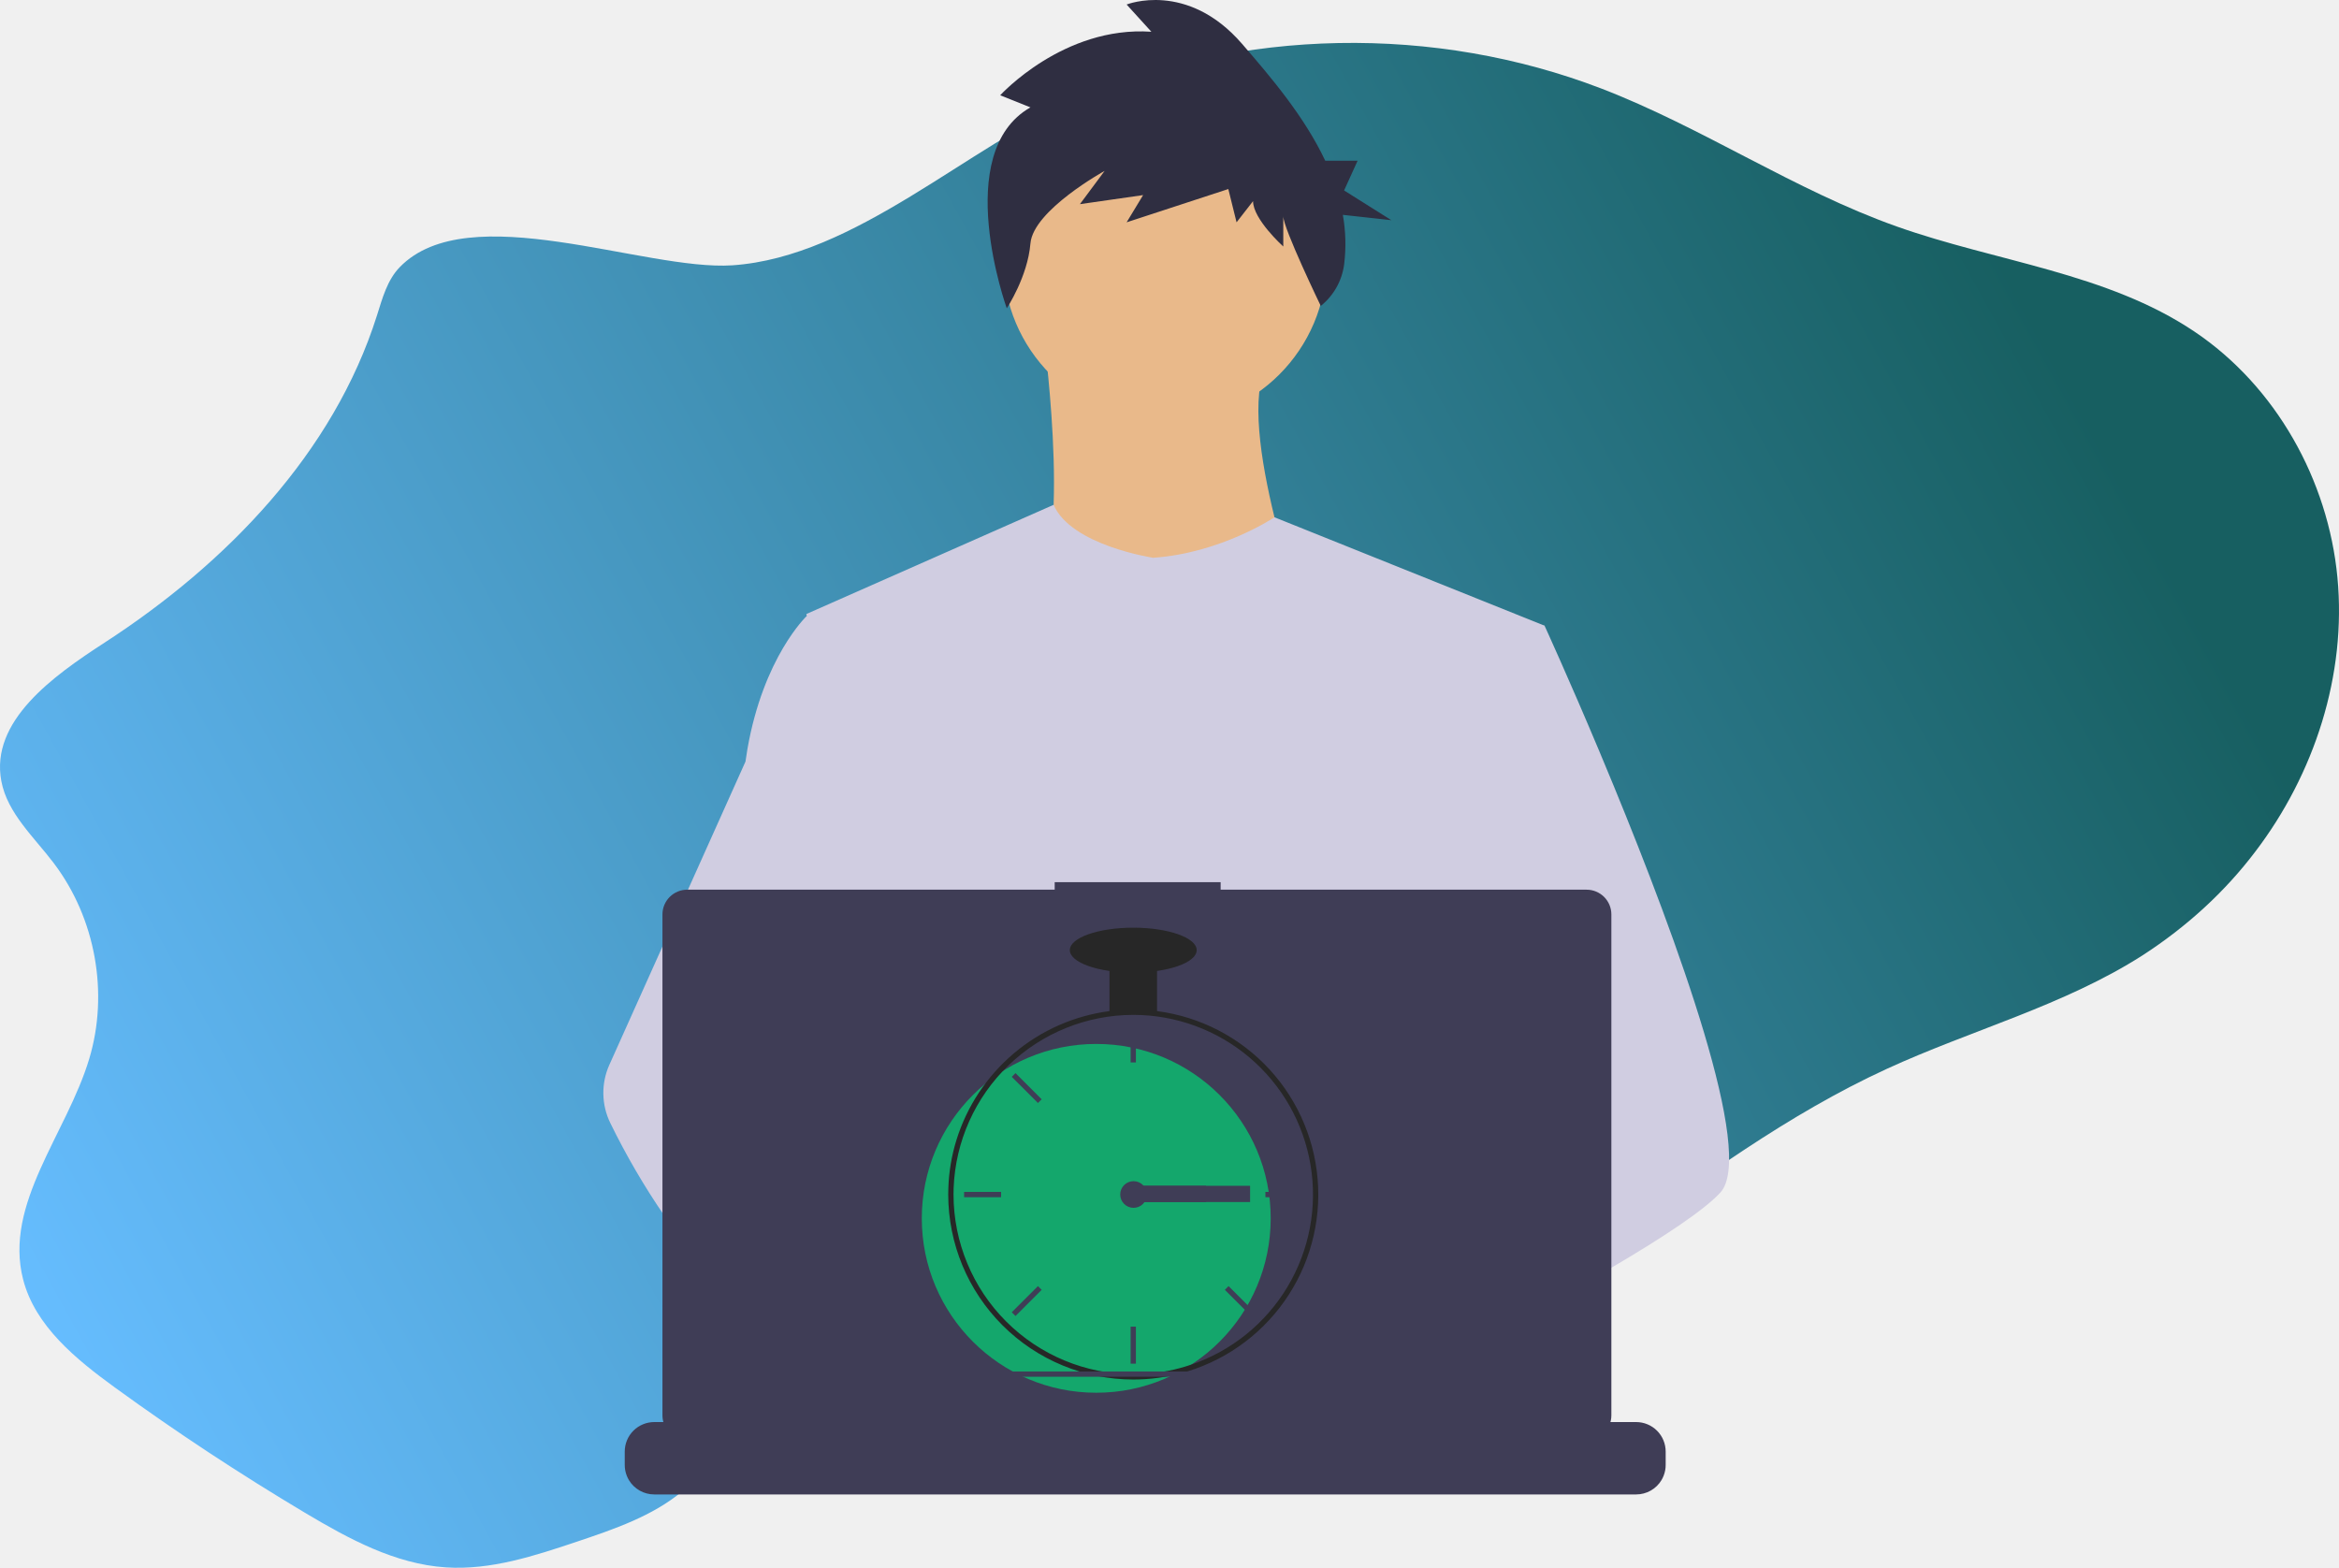
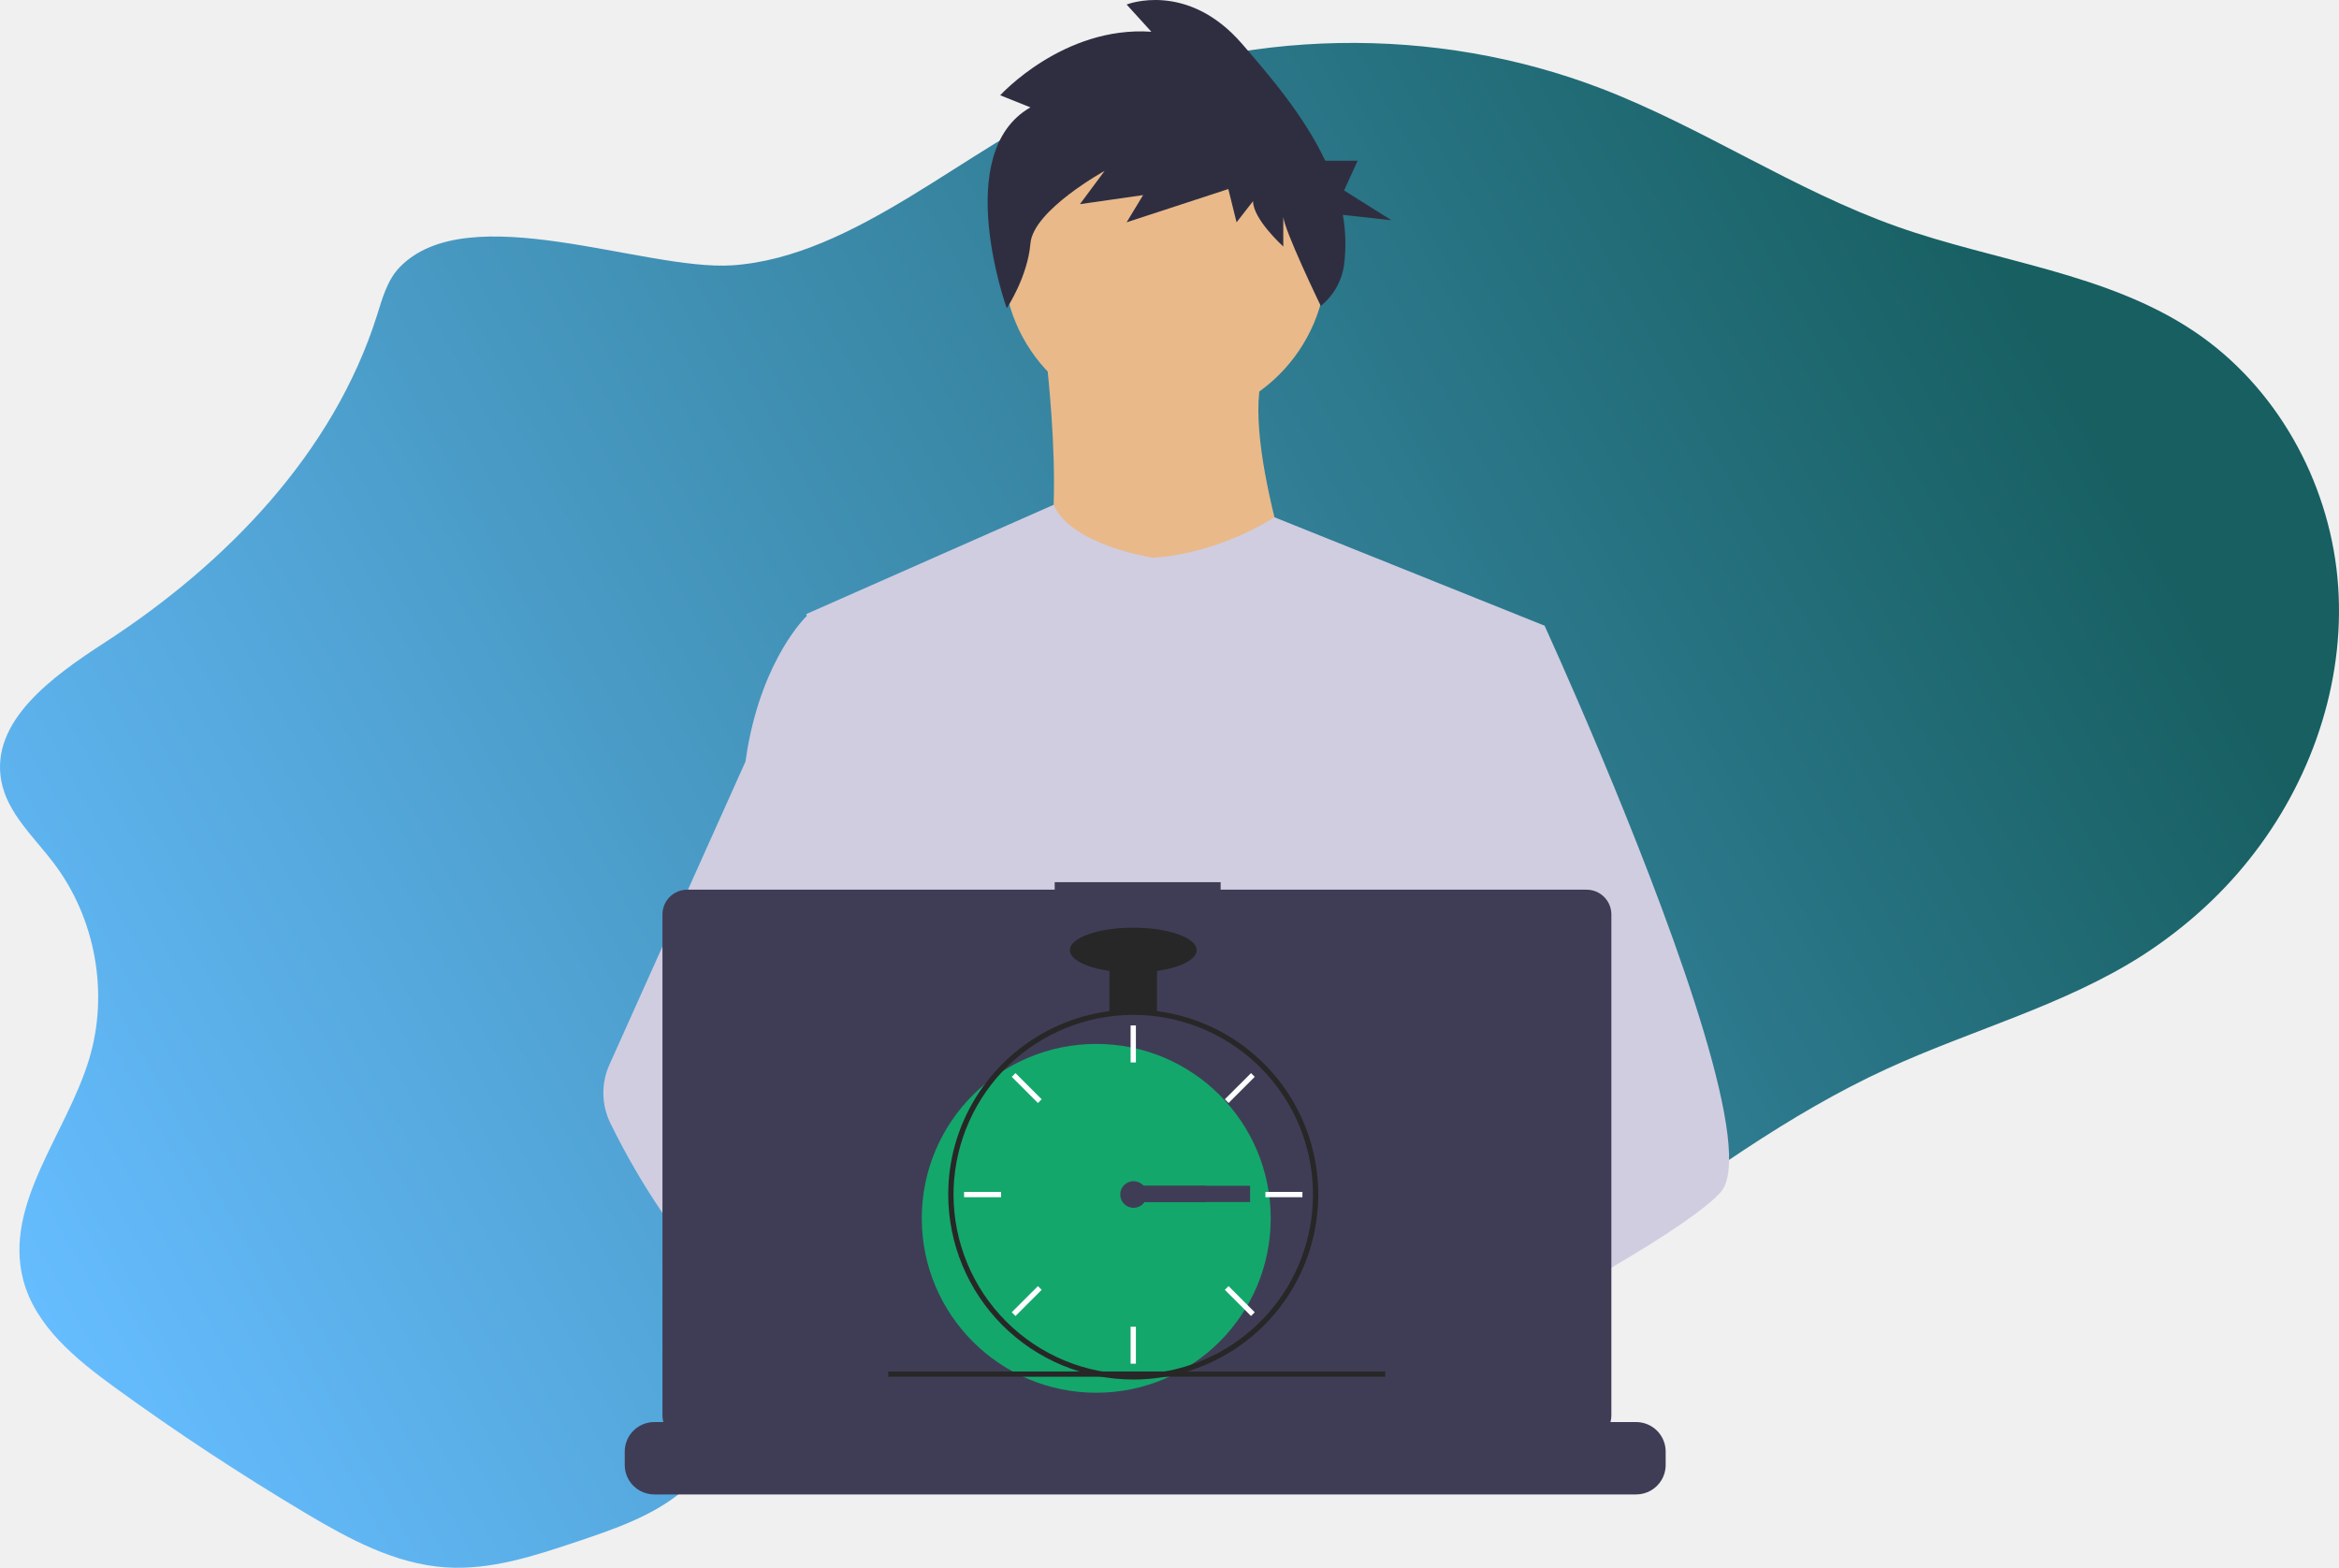
<svg xmlns="http://www.w3.org/2000/svg" width="2017" height="1352" viewBox="0 0 2017 1352" fill="none">
  <g id="paolo-laptop">
    <path id="background" d="M344.732 230.373C333.925 241.513 329.763 257.176 325.109 271.902C287.639 390.573 195.304 486.027 90.15 554.208C45.619 583.088 -8.594 621.819 1.148 673.6C6.394 701.408 29.409 721.88 46.507 744.528C82.38 791.954 94.015 856.416 76.917 913.189C57.472 977.785 3.12 1038.06 19.942 1103.38C30.316 1143.58 65.538 1172.19 99.399 1196.78C152.226 1235.12 206.736 1271.04 262.928 1304.53C300.596 1326.98 340.669 1348.83 384.569 1351.67C423.223 1354.19 461.087 1341.71 497.789 1329.39C529.856 1318.62 562.731 1307.42 588.625 1285.84C605.526 1271.75 618.996 1253.57 637.77 1242.05C681.867 1214.98 738.507 1232.13 789.072 1243.72C908.386 1270.93 1036.08 1261 1149.62 1215.68C1323.77 1146.16 1456.52 1000.17 1626.87 921.833C1700.12 888.144 1779.79 867.238 1847.61 823.85C1885.82 799.146 1918.66 768.963 1944.64 734.661C1995.92 667.469 2023.64 581.799 2015.64 497.938C2007.63 414.077 1962.76 333.264 1892.3 285.923C1816.87 235.248 1721.59 225.783 1635.77 195.361C1547.14 163.934 1468.29 109.925 1380.51 76.204C1309.48 48.992 1232.18 35.635 1154.29 37.11C1076.39 38.586 999.866 54.857 930.336 84.73C834.806 125.773 737.974 221.528 631.578 228.798C555.769 233.824 403.935 169.362 344.732 230.373Z" fill="url(#paint0_linear)" />
    <g id="head-neck">
      <path id="Vector" d="M1004.57 363.835C1081.58 363.835 1144 301.428 1144 224.444C1144 147.46 1081.58 85.052 1004.57 85.052C927.565 85.052 865.139 147.46 865.139 224.444C865.139 301.428 927.565 363.835 1004.57 363.835Z" fill="#E9B98A" />
      <path id="Vector_2" d="M900.503 294.139C900.503 294.139 926.773 492.116 886.357 514.338C845.942 536.56 1126.83 538.58 1126.83 538.58C1126.83 538.58 1064.18 366.866 1092.47 314.341L900.503 294.139Z" fill="#E9B98A" />
      <path id="Vector_3" d="M888.577 92.592L862.507 82.158C862.507 82.158 917.017 22.162 992.859 27.379L971.528 3.902C971.528 3.902 1023.67 -16.966 1071.07 37.813C1095.99 66.609 1124.82 100.457 1142.79 138.586H1170.71L1159.06 164.237L1199.84 189.887L1157.98 185.28C1160.47 199.326 1160.86 213.666 1159.12 227.825C1157.32 241.989 1150.09 254.901 1138.95 263.837V263.837C1138.95 263.837 1106.62 196.932 1106.62 186.498V212.583C1106.62 212.583 1080.55 189.107 1080.55 173.456L1066.33 191.715L1059.22 163.021L971.528 191.715L985.748 168.239L931.238 176.064L952.569 147.37C952.569 147.37 890.948 181.281 888.577 209.975C886.207 238.668 868.171 265.857 868.171 265.857C868.171 265.857 819.846 131.719 888.577 92.592Z" fill="#2F2E41" />
    </g>
    <g id="body">
      <path id="shirt" d="M1331.93 539.581L1308.57 645.922L1259.18 870.906L1257.7 883.227L1240.65 1025.87L1229.32 1120.63L1221.71 1184.28C1175.48 1208.03 1141.98 1224.43 1141.98 1224.43C1141.98 1224.43 1139.1 1209.98 1134.45 1191.5C1102.01 1201.23 1041.98 1217.36 991.107 1220.58C1009.63 1241.22 1018.15 1260.61 1006.6 1274.92C971.748 1318.07 827.871 1227.69 777.548 1193.98C776.377 1202.05 775.933 1210.21 776.221 1218.36L737.711 1188.75L741.522 1120.63L747.95 1005.36L756.028 860.802C753.481 854.613 751.346 848.261 749.638 841.79C737.844 799.86 723.528 716.133 712.55 645.922C703.714 589.415 697.078 541.666 695.675 531.506C695.485 530.179 695.39 529.497 695.39 529.497L908.57 435.326C923.719 470.45 994.463 481.009 994.463 481.009C1053.07 476.971 1099.01 446.074 1099.01 446.074L1331.93 539.581Z" fill="#D0CDE1" />
      <path id="Vector_4" d="M1158.15 1184.03C1158.15 1184.03 1149.13 1187.12 1134.45 1191.5C1102.01 1201.23 1041.98 1217.36 991.107 1220.58C947.307 1223.38 910.295 1216.64 903.526 1188.07C900.625 1175.79 904.739 1165.68 913.708 1157.38C940.481 1132.57 1010.41 1123.68 1065.87 1120.63C1081.53 1119.77 1096.02 1119.38 1108.08 1119.22C1128.56 1118.96 1141.98 1119.38 1141.98 1119.38L1142.3 1120.63L1158.15 1184.03Z" fill="#E9B98A" />
      <path id="Vector_5" d="M1483.49 1028.46C1469.29 1043.86 1434.09 1067.04 1391.43 1092.14C1375.56 1101.46 1358.67 1111.07 1341.43 1120.63C1300.31 1143.43 1257.24 1166.02 1221.71 1184.28C1175.48 1208.03 1141.98 1224.43 1141.98 1224.43C1141.98 1224.43 1139.1 1209.98 1134.45 1191.5C1128.23 1166.76 1118.87 1134.79 1109.1 1120.63C1108.76 1120.13 1108.42 1119.68 1108.08 1119.22C1105.23 1115.49 1102.37 1113.31 1099.55 1113.31L1240.65 1025.87L1301.63 988.07L1257.7 883.227L1202.6 751.713L1235.86 645.922L1269.29 539.581H1331.93C1331.93 539.581 1352.68 584.847 1379.2 647.969C1383.17 657.409 1387.26 667.247 1391.43 677.407C1446 810.096 1514.03 995.387 1483.49 1028.46Z" fill="#D0CDE1" />
      <path id="Vector_6" d="M1006.6 1274.92C971.748 1318.07 827.871 1227.69 777.548 1193.98C766.589 1186.65 760.066 1182 760.066 1182L806.104 1120.63L820.685 1101.2C820.685 1101.2 833.73 1108.12 853.013 1119.38C853.715 1119.79 854.417 1120.21 855.137 1120.63C871.766 1130.39 892.642 1143.15 913.708 1157.38C942.775 1177.04 972.165 1199.46 991.107 1220.58C1009.63 1241.22 1018.15 1260.61 1006.6 1274.92Z" fill="#E9B98A" />
      <path id="Vector_7" d="M853.013 1119.38C847.868 1119.36 842.73 1119.77 837.655 1120.63C794.064 1128.11 781.208 1167.56 777.548 1193.98C776.377 1202.05 775.933 1210.21 776.221 1218.36L737.711 1188.75L723.68 1177.97C689.91 1166.2 659.819 1145.29 633.729 1120.63C611.095 1098.85 590.791 1074.78 573.148 1048.8C555.574 1023.2 539.908 996.335 526.276 968.432C522.473 960.646 520.428 952.118 520.287 943.454C520.146 934.79 521.912 926.201 525.461 918.295L573.148 812.049L642.849 656.765C643.361 653.069 643.923 649.454 644.536 645.922C658.359 566.688 695.39 531.506 695.39 531.506H723.68L742.603 645.922L766.115 788.07L749.638 841.79L711.564 965.854L747.95 1005.36L853.013 1119.38Z" fill="#D0CDE1" />
    </g>
    <g id="laptop">
      <path id="Vector_8" d="M1436.37 1251.8V1263.3C1436.38 1266.46 1435.79 1269.59 1434.64 1272.54C1434.14 1273.85 1433.52 1275.12 1432.81 1276.33C1430.55 1280.12 1427.34 1283.26 1423.5 1285.44C1419.66 1287.62 1415.32 1288.76 1410.91 1288.76H564.198C559.783 1288.76 555.443 1287.62 551.604 1285.44C547.765 1283.26 544.558 1280.12 542.298 1276.33C541.583 1275.12 540.968 1273.85 540.459 1272.54C539.312 1269.59 538.727 1266.46 538.734 1263.3V1251.8C538.733 1248.46 539.391 1245.14 540.67 1242.06C541.95 1238.97 543.825 1236.16 546.19 1233.8C548.555 1231.43 551.363 1229.56 554.452 1228.28C557.542 1227 560.854 1226.34 564.198 1226.34H613.004V1220.98C613.004 1220.84 613.031 1220.7 613.085 1220.57C613.138 1220.44 613.216 1220.32 613.315 1220.23C613.413 1220.13 613.531 1220.05 613.659 1220C613.788 1219.94 613.927 1219.92 614.066 1219.92H639.531C639.67 1219.92 639.808 1219.94 639.937 1220C640.066 1220.05 640.184 1220.13 640.282 1220.23C640.381 1220.32 640.459 1220.44 640.512 1220.57C640.566 1220.7 640.593 1220.84 640.593 1220.98V1226.34H656.501V1220.98C656.501 1220.84 656.528 1220.7 656.581 1220.57C656.635 1220.44 656.713 1220.32 656.811 1220.23C656.91 1220.13 657.027 1220.05 657.156 1220C657.285 1219.94 657.423 1219.92 657.563 1219.92H683.027C683.167 1219.92 683.305 1219.94 683.434 1220C683.563 1220.05 683.68 1220.13 683.779 1220.23C683.877 1220.32 683.956 1220.44 684.009 1220.57C684.062 1220.7 684.089 1220.84 684.089 1220.98V1226.34H700.017V1220.98C700.016 1220.84 700.044 1220.7 700.097 1220.57C700.15 1220.44 700.228 1220.32 700.327 1220.23C700.426 1220.13 700.543 1220.05 700.672 1220C700.801 1219.94 700.939 1219.92 701.078 1219.92H726.543C726.683 1219.92 726.821 1219.94 726.95 1220C727.079 1220.05 727.196 1220.13 727.294 1220.23C727.393 1220.32 727.471 1220.44 727.525 1220.57C727.578 1220.7 727.605 1220.84 727.605 1220.98V1226.34H743.513V1220.98C743.513 1220.84 743.54 1220.7 743.594 1220.57C743.647 1220.44 743.725 1220.32 743.824 1220.23C743.922 1220.13 744.04 1220.05 744.168 1220C744.297 1219.94 744.436 1219.92 744.575 1219.92H770.04C770.179 1219.92 770.318 1219.94 770.446 1220C770.575 1220.05 770.692 1220.13 770.791 1220.23C770.89 1220.32 770.968 1220.44 771.021 1220.57C771.075 1220.7 771.102 1220.84 771.102 1220.98V1226.34H787.01V1220.98C787.01 1220.84 787.037 1220.7 787.09 1220.57C787.144 1220.44 787.222 1220.32 787.32 1220.23C787.419 1220.13 787.536 1220.05 787.665 1220C787.794 1219.94 787.932 1219.92 788.072 1219.92H813.537C813.676 1219.92 813.814 1219.94 813.943 1220C814.072 1220.05 814.189 1220.13 814.288 1220.23C814.386 1220.32 814.465 1220.44 814.518 1220.57C814.571 1220.7 814.599 1220.84 814.598 1220.98V1226.34H830.526V1220.98C830.525 1220.84 830.553 1220.7 830.606 1220.57C830.659 1220.44 830.738 1220.32 830.836 1220.23C830.935 1220.13 831.052 1220.05 831.181 1220C831.31 1219.94 831.448 1219.92 831.587 1219.92H857.052C857.192 1219.92 857.33 1219.94 857.459 1220C857.588 1220.05 857.705 1220.13 857.804 1220.23C857.902 1220.32 857.98 1220.44 858.034 1220.57C858.087 1220.7 858.114 1220.84 858.114 1220.98V1226.34H874.022V1220.98C874.022 1220.84 874.049 1220.7 874.103 1220.57C874.156 1220.44 874.234 1220.32 874.333 1220.23C874.432 1220.13 874.549 1220.05 874.678 1220C874.806 1219.94 874.945 1219.92 875.084 1219.92H1074.55C1074.69 1219.92 1074.83 1219.94 1074.96 1220C1075.09 1220.05 1075.21 1220.13 1075.31 1220.23C1075.4 1220.32 1075.48 1220.44 1075.54 1220.57C1075.59 1220.7 1075.62 1220.84 1075.62 1220.98V1226.34H1091.54V1220.98C1091.54 1220.84 1091.57 1220.7 1091.62 1220.57C1091.68 1220.44 1091.76 1220.32 1091.85 1220.23C1091.95 1220.13 1092.07 1220.05 1092.2 1220C1092.33 1219.94 1092.47 1219.92 1092.61 1219.92H1118.07C1118.35 1219.92 1118.62 1220.03 1118.82 1220.23C1119.02 1220.43 1119.13 1220.7 1119.13 1220.98V1226.34H1135.04V1220.98C1135.04 1220.84 1135.07 1220.7 1135.12 1220.57C1135.17 1220.44 1135.25 1220.32 1135.35 1220.23C1135.45 1220.13 1135.57 1220.05 1135.7 1220C1135.82 1219.94 1135.96 1219.92 1136.1 1219.92H1161.57C1161.71 1219.92 1161.84 1219.94 1161.97 1220C1162.1 1220.05 1162.22 1220.13 1162.32 1220.23C1162.42 1220.32 1162.5 1220.44 1162.55 1220.57C1162.6 1220.7 1162.63 1220.84 1162.63 1220.98V1226.34H1178.54V1220.98C1178.54 1220.84 1178.56 1220.7 1178.62 1220.57C1178.67 1220.44 1178.75 1220.32 1178.85 1220.23C1178.95 1220.13 1179.06 1220.05 1179.19 1220C1179.32 1219.94 1179.46 1219.92 1179.6 1219.92H1205.06C1205.2 1219.92 1205.34 1219.94 1205.47 1220C1205.6 1220.05 1205.72 1220.13 1205.82 1220.23C1205.91 1220.32 1205.99 1220.44 1206.05 1220.57C1206.1 1220.7 1206.13 1220.84 1206.13 1220.98V1226.34H1222.05V1220.98C1222.05 1220.84 1222.08 1220.7 1222.13 1220.57C1222.19 1220.44 1222.26 1220.32 1222.36 1220.23C1222.46 1220.13 1222.58 1220.05 1222.71 1220C1222.84 1219.94 1222.98 1219.92 1223.11 1219.92H1248.58C1248.86 1219.92 1249.12 1220.03 1249.32 1220.23C1249.52 1220.43 1249.62 1220.7 1249.62 1220.98V1226.34H1265.55V1220.98C1265.55 1220.84 1265.58 1220.7 1265.63 1220.57C1265.68 1220.44 1265.76 1220.32 1265.86 1220.23C1265.96 1220.13 1266.08 1220.05 1266.21 1220C1266.33 1219.94 1266.47 1219.92 1266.61 1219.92H1292.08C1292.22 1219.92 1292.35 1219.94 1292.48 1220C1292.61 1220.05 1292.73 1220.13 1292.83 1220.23C1292.93 1220.32 1293 1220.44 1293.06 1220.57C1293.11 1220.7 1293.14 1220.84 1293.14 1220.98V1226.34H1309.05V1220.98C1309.05 1220.84 1309.07 1220.7 1309.13 1220.57C1309.18 1220.44 1309.26 1220.32 1309.36 1220.23C1309.46 1220.13 1309.57 1220.05 1309.7 1220C1309.83 1219.94 1309.97 1219.92 1310.11 1219.92H1335.57C1335.71 1219.92 1335.85 1219.94 1335.98 1220C1336.11 1220.05 1336.23 1220.13 1336.32 1220.23C1336.42 1220.32 1336.5 1220.44 1336.55 1220.57C1336.61 1220.7 1336.64 1220.84 1336.63 1220.98V1226.34H1410.91C1414.25 1226.34 1417.56 1227 1420.65 1228.28C1423.74 1229.56 1426.55 1231.43 1428.91 1233.8C1431.28 1236.16 1433.15 1238.97 1434.43 1242.06C1435.71 1245.14 1436.37 1248.46 1436.37 1251.8V1251.8Z" fill="#3F3D56" />
      <path id="Vector_9" d="M1368.19 767.239H1052.6V760.736H909.498V767.239H592.603C586.942 767.239 581.512 769.487 577.508 773.489C573.505 777.492 571.256 782.92 571.256 788.58V1220.6C571.256 1226.26 573.505 1231.69 577.508 1235.69C581.512 1239.69 586.942 1241.94 592.603 1241.94H1368.19C1373.86 1241.94 1379.29 1239.69 1383.29 1235.69C1387.29 1231.69 1389.54 1226.26 1389.54 1220.6V788.58C1389.54 785.777 1388.99 783.002 1387.92 780.413C1386.84 777.824 1385.27 775.471 1383.29 773.489C1381.31 771.508 1378.95 769.936 1376.36 768.863C1373.77 767.791 1371 767.239 1368.19 767.239V767.239Z" fill="#3F3D56" />
    </g>
    <g id="clock">
      <path id="Vector_10" d="M945.334 1201.05C1028.42 1201.05 1095.77 1133.72 1095.77 1050.66C1095.77 967.597 1028.42 900.263 945.334 900.263C862.249 900.263 794.896 967.597 794.896 1050.66C794.896 1133.72 862.249 1201.05 945.334 1201.05Z" fill="#14A76C" />
-       <path id="Vector_11" d="M997.759 871.939C984.138 870.207 970.352 870.207 956.731 871.939C926.385 875.922 897.818 888.524 874.422 908.251C851.025 927.977 833.78 954 824.733 983.23C820.618 996.551 818.288 1010.36 817.804 1024.29C817.735 1026.23 817.69 1028.19 817.69 1030.15C817.732 1072.44 834.556 1112.99 864.469 1142.89C894.382 1172.8 934.941 1189.62 977.245 1189.66C980.641 1189.66 984.038 1189.54 987.388 1189.34C995.254 1188.85 1003.07 1187.76 1010.77 1186.1C1047.56 1178.19 1080.37 1157.54 1103.41 1127.8C1126.44 1098.05 1138.22 1061.12 1136.66 1023.54C1135.11 985.953 1120.31 950.127 1094.9 922.387C1069.48 894.647 1035.08 876.779 997.759 871.939H997.759ZM1027.19 1176.85H1027.16C1014.31 1181.24 1000.94 1183.89 987.388 1184.76C984.037 1184.99 980.641 1185.1 977.245 1185.1C936.153 1185.05 896.758 1168.71 867.701 1139.66C838.645 1110.61 822.299 1071.23 822.248 1030.15C822.248 1028.19 822.294 1026.23 822.362 1024.29C823.929 984.257 840.926 946.38 869.795 918.59C898.665 890.799 937.168 875.25 977.245 875.197C1013.97 875.199 1049.49 888.234 1077.5 911.979C1105.5 935.724 1124.17 968.637 1130.16 1004.85C1136.16 1041.07 1129.1 1078.24 1110.24 1109.74C1091.38 1141.24 1061.95 1165.02 1027.19 1176.85H1027.19Z" fill="#272727" />
-       <path id="Vector_12" d="M979.525 884.312H974.966V916.214H979.525V884.312Z" fill="#3F3D56" />
-       <path id="Vector_13" d="M875.705 925.415L872.481 928.638L895.046 951.196L898.269 947.973L875.705 925.415Z" fill="#3F3D56" />
-       <path id="Vector_14" d="M831.366 1027.87V1032.43H863.277V1027.87H831.366Z" fill="#3F3D56" />
-       <path id="Vector_15" d="M872.481 1131.66L875.705 1134.88L898.269 1112.32L895.046 1109.1L872.481 1131.66Z" fill="#3F3D56" />
-       <path id="Vector_16" d="M1056.22 947.973L1059.44 951.196L1082.01 928.638L1078.79 925.415L1056.22 947.973Z" fill="#3F3D56" />
-       <path id="Vector_17" d="M1091.21 1027.87V1032.43H1123.12V1027.87H1091.21Z" fill="#3F3D56" />
-       <path id="Vector_18" d="M1059.44 1109.1L1056.22 1112.32L1078.79 1134.88L1082.01 1131.66L1059.44 1109.1Z" fill="#3F3D56" />
-       <path id="Vector_19" d="M979.525 1144.08H974.966V1175.99H979.525V1144.08Z" fill="#3F3D56" />
+       <path id="Vector_11" d="M997.759 871.939C984.138 870.207 970.352 870.207 956.731 871.939C926.385 875.922 897.818 888.524 874.422 908.251C851.025 927.977 833.78 954 824.733 983.23C820.618 996.551 818.288 1010.36 817.804 1024.29C817.735 1026.23 817.69 1028.19 817.69 1030.15C817.732 1072.44 834.556 1112.99 864.469 1142.89C894.382 1172.8 934.941 1189.62 977.245 1189.66C980.641 1189.66 984.038 1189.54 987.388 1189.34C995.254 1188.85 1003.07 1187.76 1010.77 1186.1C1047.56 1178.19 1080.37 1157.54 1103.41 1127.8C1126.44 1098.05 1138.22 1061.12 1136.66 1023.54C1135.11 985.953 1120.31 950.127 1094.9 922.387C1069.48 894.647 1035.08 876.779 997.759 871.939ZM1027.19 1176.85H1027.16C1014.31 1181.24 1000.94 1183.89 987.388 1184.76C984.037 1184.99 980.641 1185.1 977.245 1185.1C936.153 1185.05 896.758 1168.71 867.701 1139.66C838.645 1110.61 822.299 1071.23 822.248 1030.15C822.248 1028.19 822.294 1026.23 822.362 1024.29C823.929 984.257 840.926 946.38 869.795 918.59C898.665 890.799 937.168 875.25 977.245 875.197C1013.97 875.199 1049.49 888.234 1077.5 911.979C1105.5 935.724 1124.17 968.637 1130.16 1004.85C1136.16 1041.07 1129.1 1078.24 1110.24 1109.74C1091.38 1141.24 1061.95 1165.02 1027.19 1176.85Z" fill="#272727" />
+       <path id="Vector_12" d="M979.525 884.312H974.966V916.214H979.525V884.312Z" fill="white" />
+       <path id="Vector_13" d="M875.705 925.415L872.481 928.638L895.046 951.196L898.269 947.973L875.705 925.415Z" fill="white" />
+       <path id="Vector_14" d="M831.366 1027.87V1032.43H863.277V1027.87H831.366Z" fill="white" />
+       <path id="Vector_15" d="M872.481 1131.66L875.705 1134.88L898.269 1112.32L895.046 1109.1L872.481 1131.66Z" fill="white" />
+       <path id="Vector_16" d="M1056.22 947.973L1059.44 951.196L1082.01 928.638L1078.79 925.415L1056.22 947.973Z" fill="white" />
+       <path id="Vector_17" d="M1091.21 1027.87V1032.43H1123.12V1027.87H1091.21Z" fill="white" />
+       <path id="Vector_18" d="M1059.44 1109.1L1056.22 1112.32L1078.79 1134.88L1082.01 1131.66L1059.44 1109.1Z" fill="white" />
+       <path id="Vector_19" d="M979.525 1144.08H974.966V1175.99H979.525V1144.08Z" fill="white" />
      <path id="Vector_20" d="M997.759 831.902H956.731V872.918H997.759V831.902Z" fill="#272727" />
      <path id="Vector_21" d="M977.245 838.738C1007.46 838.738 1031.95 830.066 1031.95 819.369C1031.95 808.672 1007.46 800 977.245 800C947.033 800 922.54 808.672 922.54 819.369C922.54 830.066 947.033 838.738 977.245 838.738Z" fill="#272727" />
-       <path id="Vector_22" d="M1194.52 1182.72H766V1187.27H1194.52V1182.72Z" fill="#3F3D56" />
+       <path id="Vector_22" d="M1194.52 1182.72H766V1187.27H1194.52V1182.72Z" fill="#272727" />
      <circle id="Ellipse 2" cx="977.5" cy="1030.1" r="11.5" fill="#3F3D56" />
    </g>
    <path id="hour" d="M977 1022.6V1036.6H1040V1022.6H977Z" fill="#3F3D56" />
    <path id="minute" d="M977 1022.6V1036.6H1078V1022.6H977Z" fill="#3F3D56" />
  </g>
  <defs>
    <linearGradient id="paint0_linear" x1="22" y1="1131" x2="1731" y2="191.5" gradientUnits="userSpaceOnUse">
      <stop stop-color="#66BDFF" />
      <stop offset="0.99" stop-color="#175F61" />
    </linearGradient>
  </defs>
</svg>
